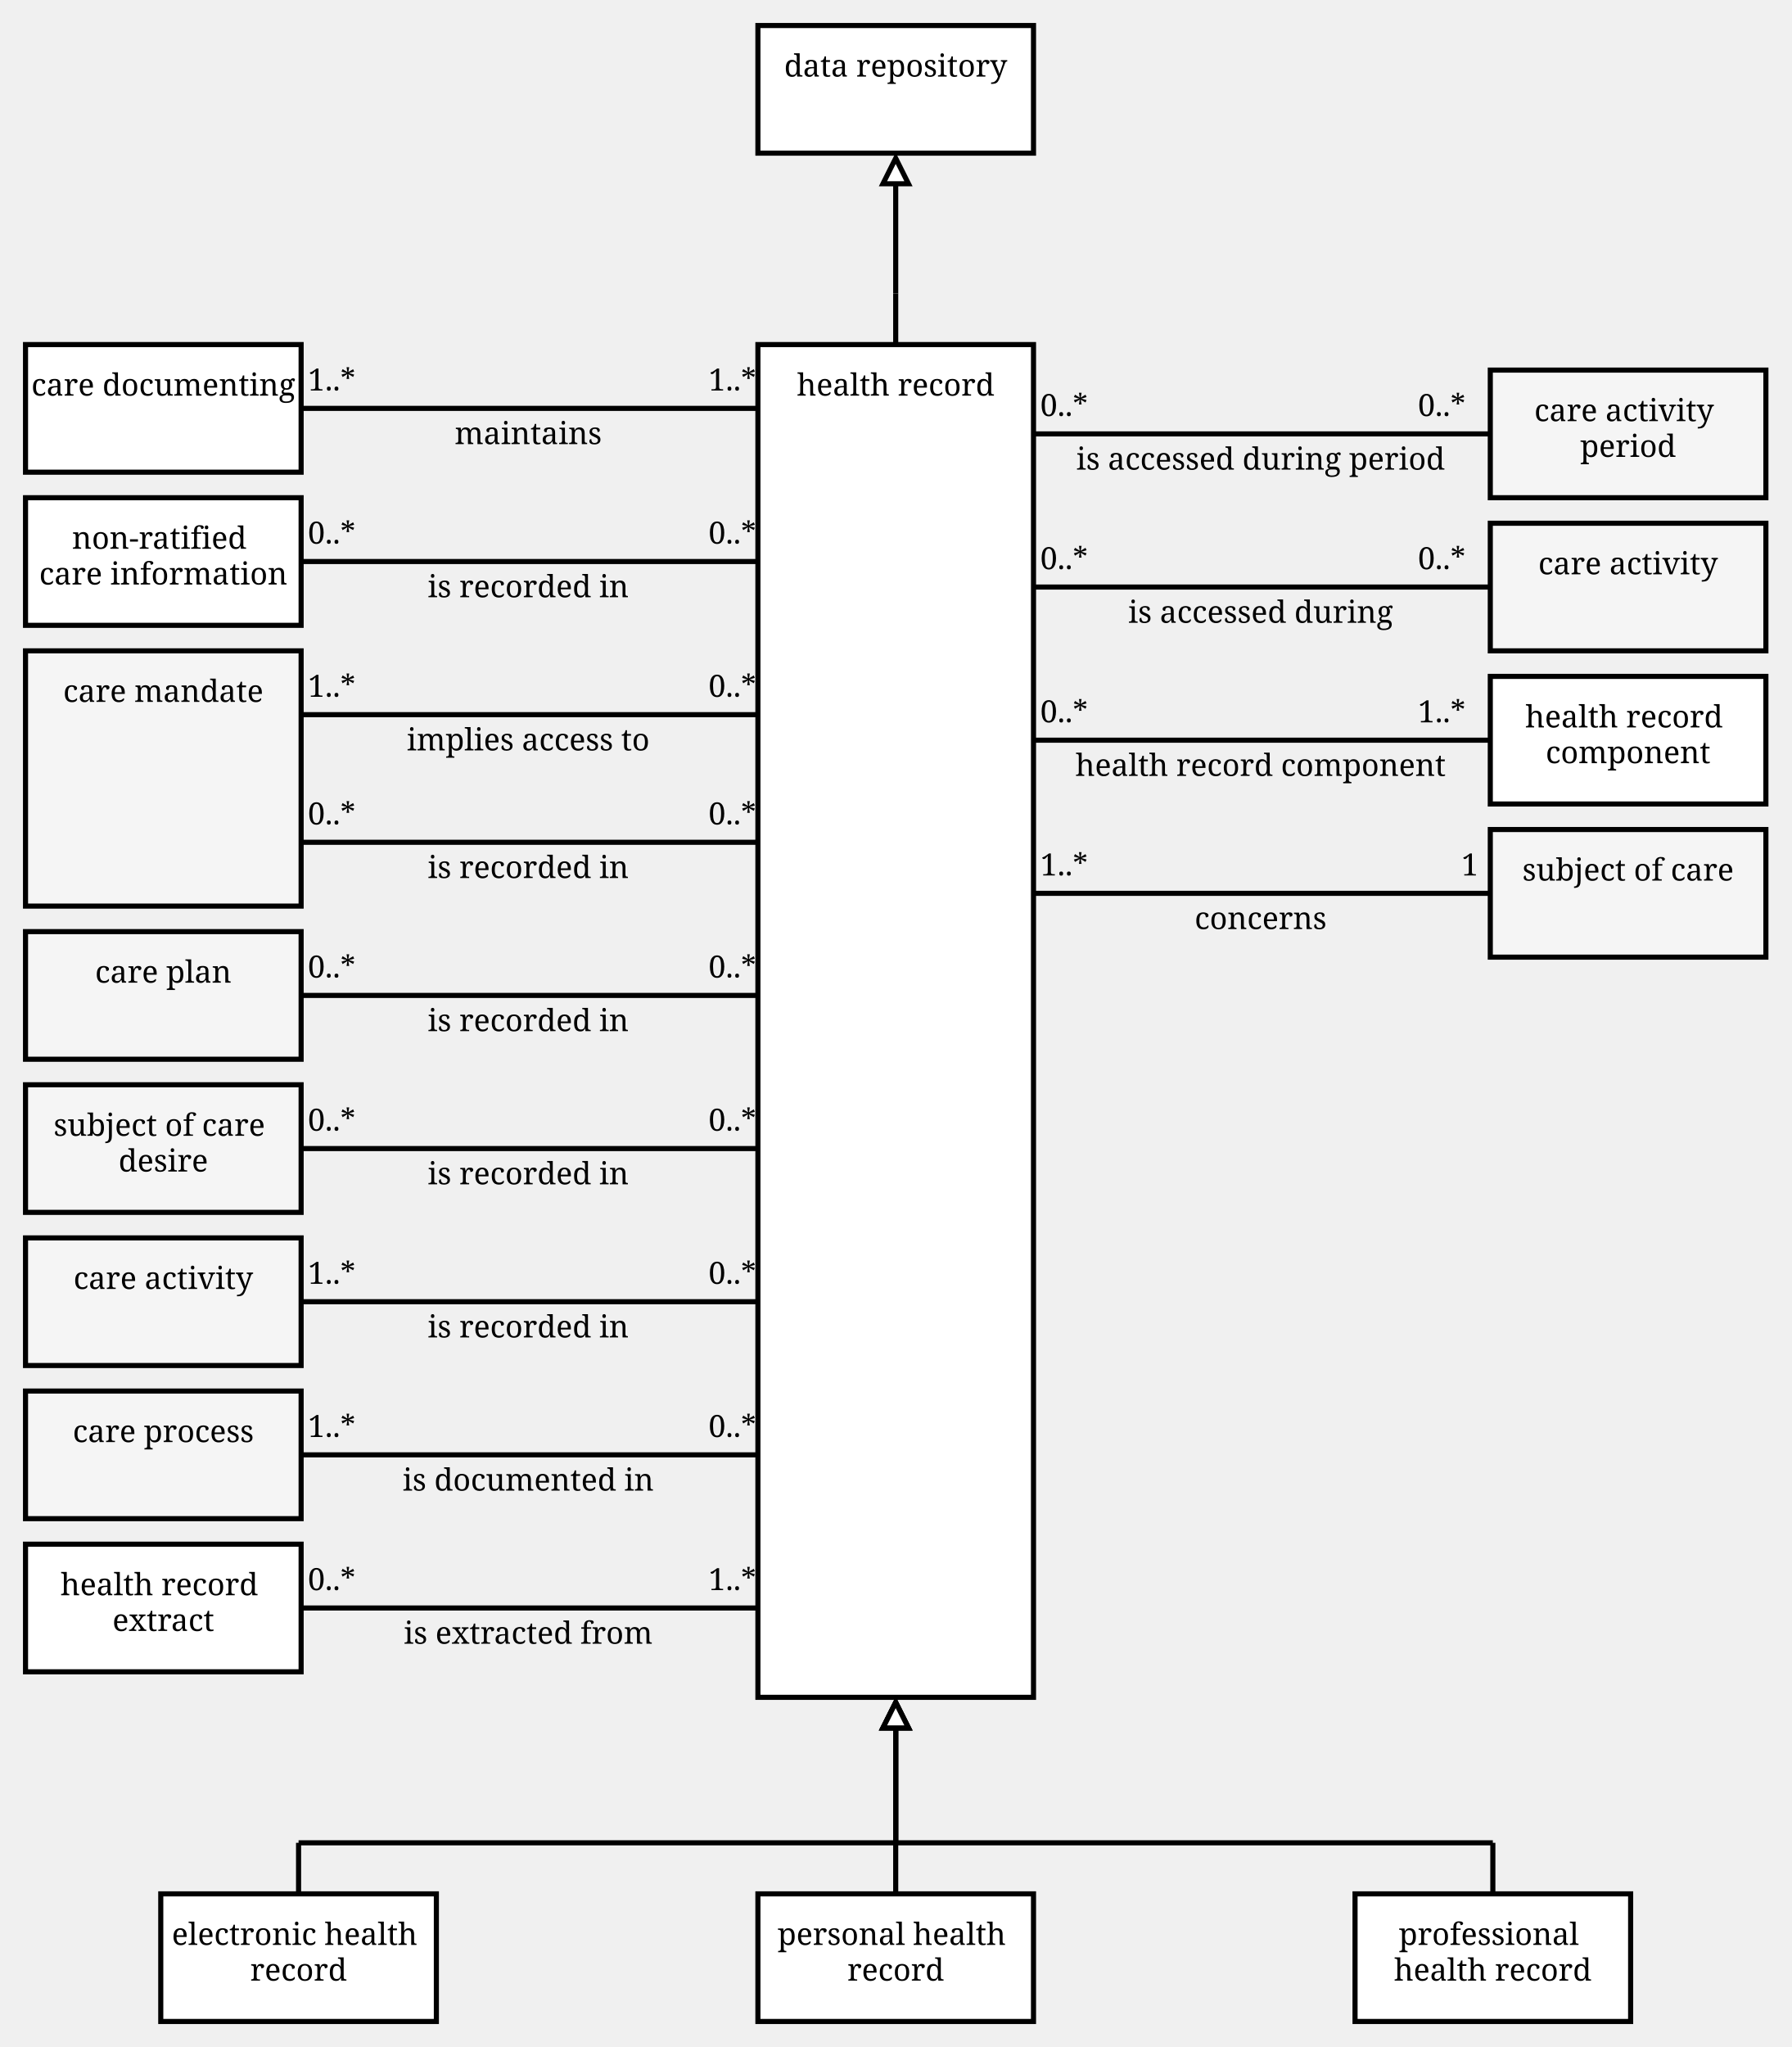
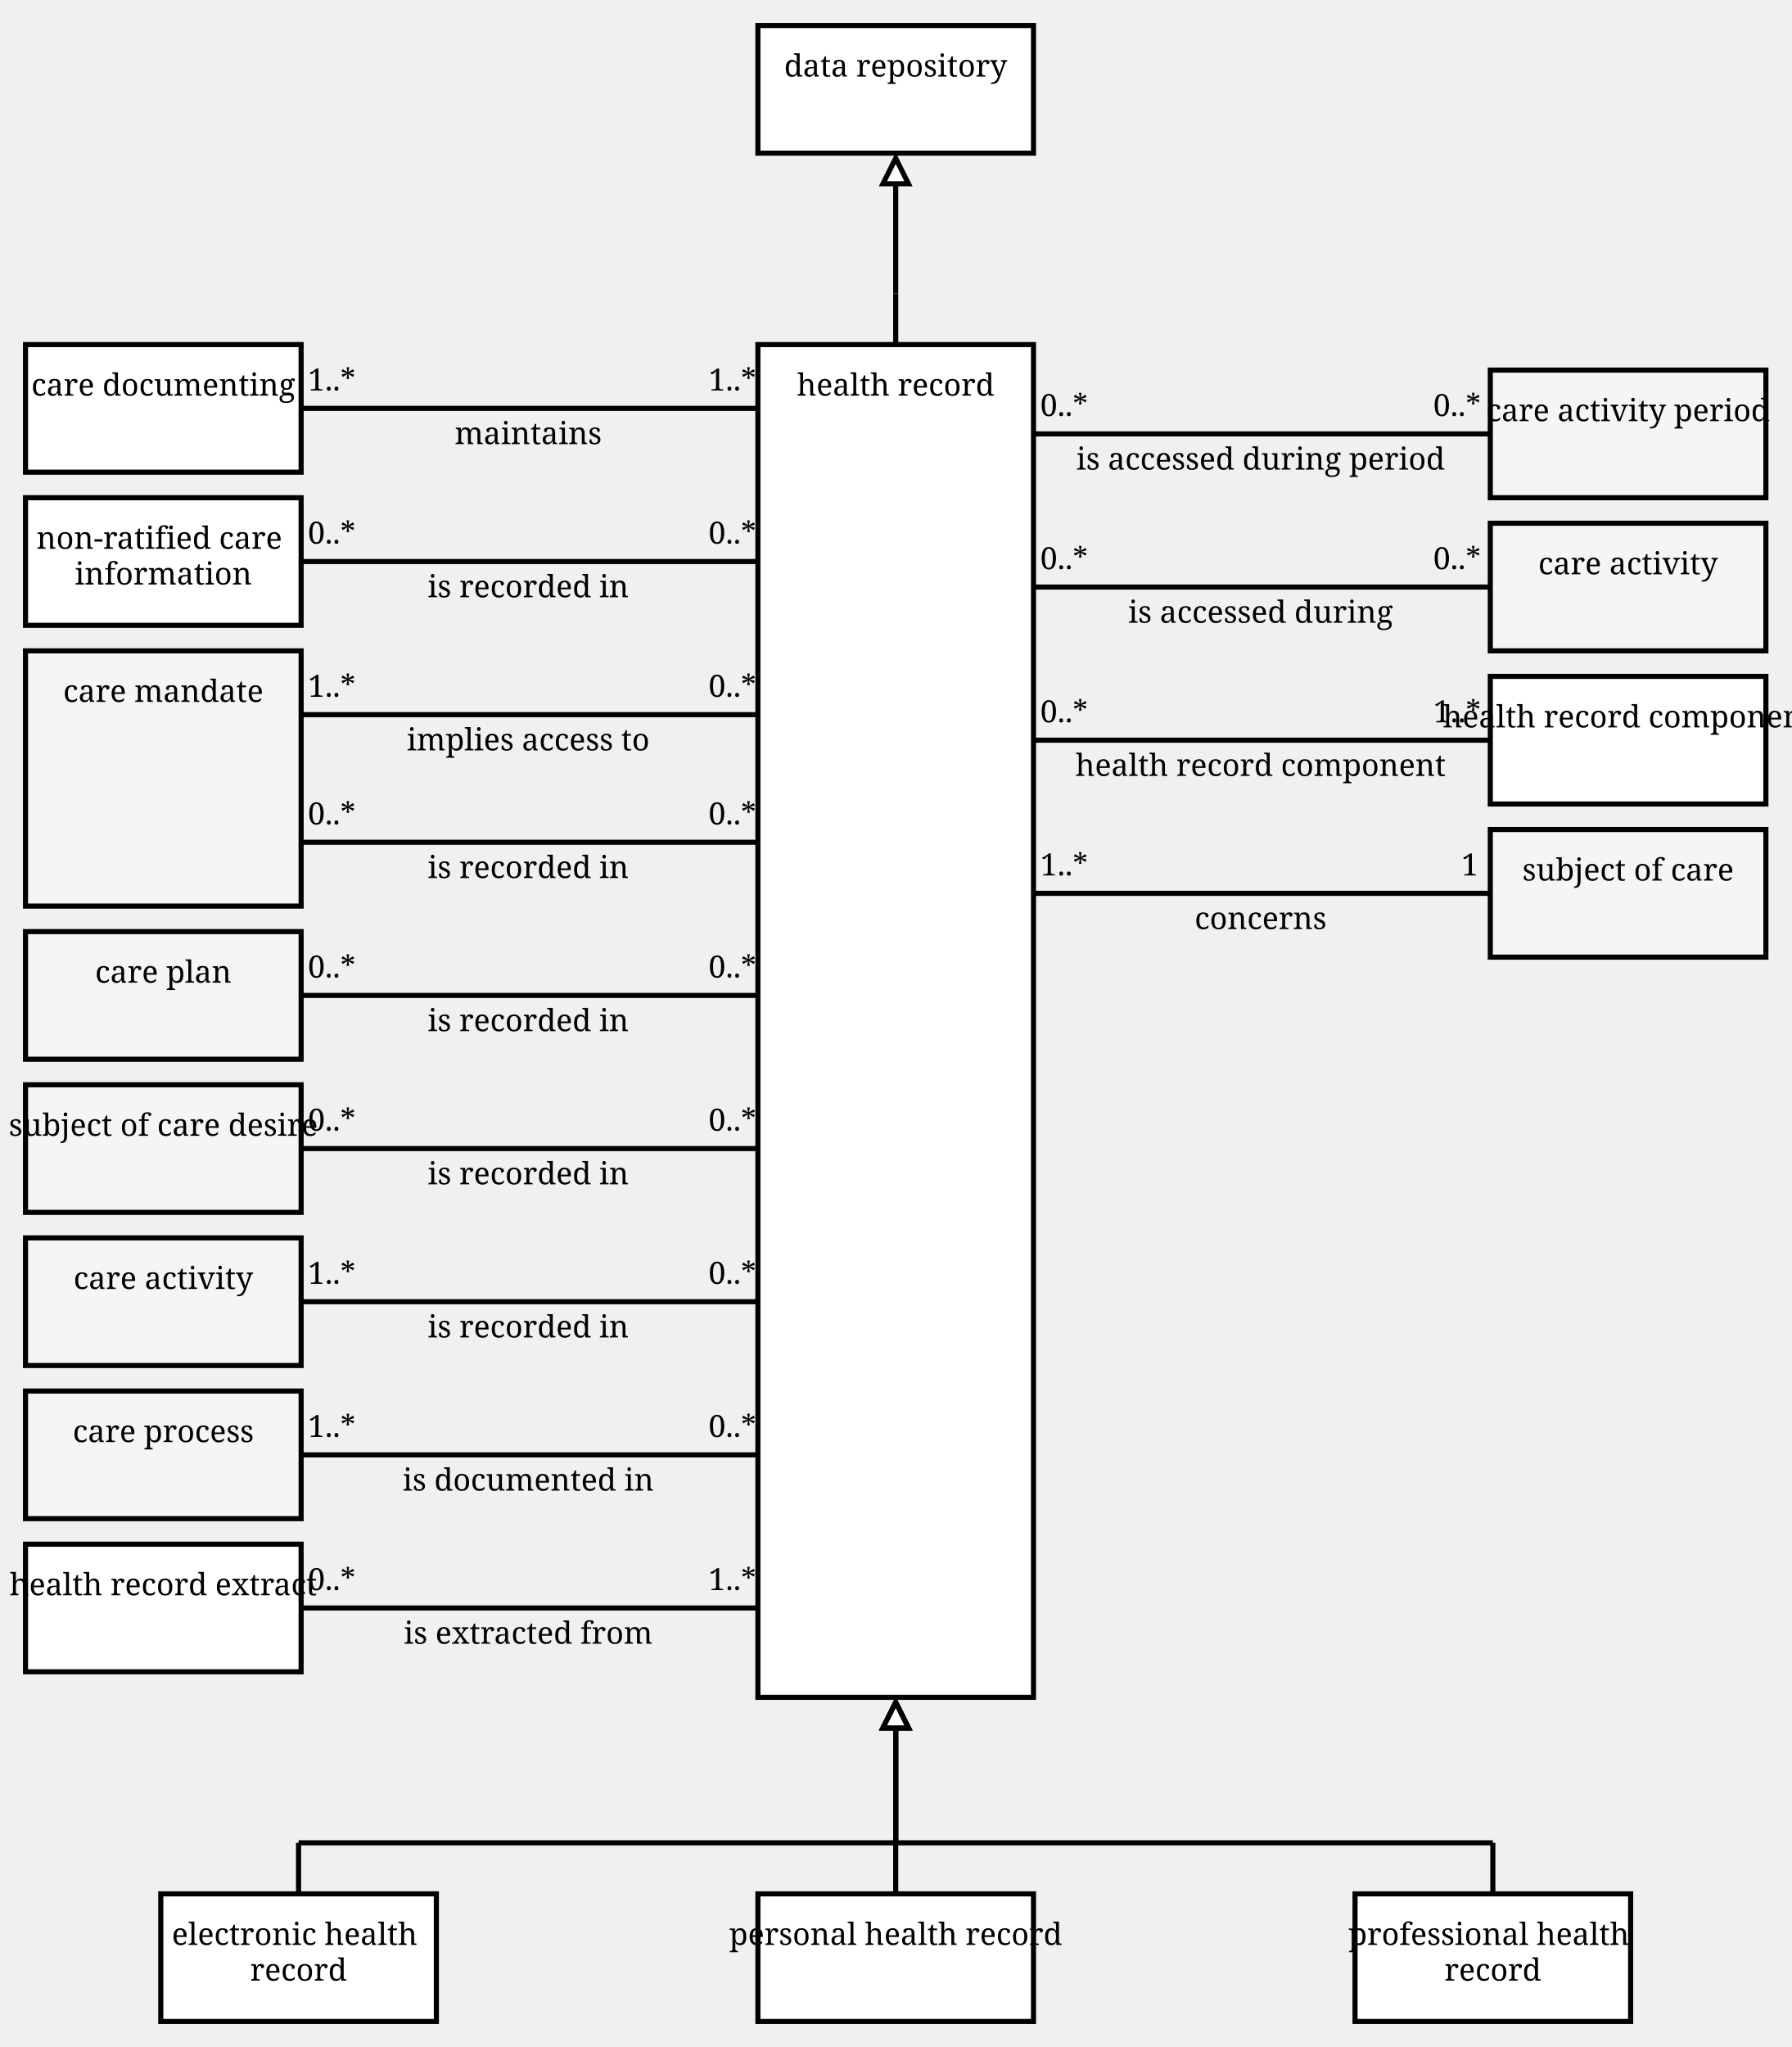
<svg xmlns="http://www.w3.org/2000/svg" xmlns:xlink="http://www.w3.org/1999/xlink" version="1.1" viewBox="0 0 702 802" aria-labelledby="title desc" role="img">
  <g>
    <a xlink:href="data repository.svg" role="link">
      <rect x="297" y="10" width="108" height="50" fill="white" stroke="black" stroke-width="2" />
      <text x="351" y="30" text-anchor="middle" font-family="Cambria" font-size="12" fill="black">
        <tspan x="351" y="30" text-anchor="middle">data repository</tspan>
      </text>
    </a>
  </g>
  <line x1="351" y1="135" x2="351" y2="115" stroke="black" stroke-width="2" />
  <line x1="351" y1="62" x2="351" y2="115" stroke="black" stroke-width="2" />
  <line x1="351" y1="115" x2="351" y2="115" stroke="black" stroke-width="2" />
  <polygon points="351,62 346,72 356,72" fill="white" stroke="black" stroke-width="2" />
  <g>
    <line x1="118" y1="160" x2="297" y2="160" stroke="black" stroke-width="2" />
    <text x="130" y="153" text-anchor="middle" font-family="Cambria" font-size="12" fill="black">
      <tspan x="130" y="153" text-anchor="middle">1..*</tspan>
    </text>
    <text x="287" y="153" text-anchor="middle" font-family="Cambria" font-size="12" fill="black">
      <tspan x="287" y="153" text-anchor="middle">1..*</tspan>
    </text>
    <text x="207" y="174" text-anchor="middle" font-family="Cambria" font-size="12" fill="black">
      <tspan x="207" y="174" text-anchor="middle">maintains</tspan>
    </text>
  </g>
  <g>
    <a xlink:href="care documenting.svg" role="link">
      <rect x="10" y="135" width="108" height="50" fill="white" stroke="black" stroke-width="2" />
      <text x="64" y="155" text-anchor="middle" font-family="Cambria" font-size="12" fill="black">
        <tspan x="64" y="155" text-anchor="middle">care documenting</tspan>
      </text>
    </a>
  </g>
  <g>
    <line x1="118" y1="220" x2="297" y2="220" stroke="black" stroke-width="2" />
    <text x="130" y="213" text-anchor="middle" font-family="Cambria" font-size="12" fill="black">
      <tspan x="130" y="213" text-anchor="middle">0..*</tspan>
    </text>
    <text x="287" y="213" text-anchor="middle" font-family="Cambria" font-size="12" fill="black">
      <tspan x="287" y="213" text-anchor="middle">0..*</tspan>
    </text>
    <text x="207" y="234" text-anchor="middle" font-family="Cambria" font-size="12" fill="black">
      <tspan x="207" y="234" text-anchor="middle">is recorded in</tspan>
    </text>
  </g>
  <g>
    <a xlink:href="non-ratified care information.svg" role="link">
      <rect x="10" y="195" width="108" height="50" fill="white" stroke="black" stroke-width="2" />
      <text x="64" y="215" text-anchor="middle" font-family="Cambria" font-size="12" fill="black">
-         <tspan x="64" y="215" text-anchor="middle">non-ratified</tspan>
-         <tspan x="64" y="229" text-anchor="middle">care information</tspan>
+         <tspan x="64" y="215" text-anchor="middle">non-ratified care</tspan>
+         <tspan x="64" y="229" text-anchor="middle">information</tspan>
      </text>
    </a>
  </g>
  <g>
    <line x1="118" y1="280" x2="297" y2="280" stroke="black" stroke-width="2" />
    <text x="130" y="273" text-anchor="middle" font-family="Cambria" font-size="12" fill="black">
      <tspan x="130" y="273" text-anchor="middle">1..*</tspan>
    </text>
    <text x="287" y="273" text-anchor="middle" font-family="Cambria" font-size="12" fill="black">
      <tspan x="287" y="273" text-anchor="middle">0..*</tspan>
    </text>
    <text x="207" y="294" text-anchor="middle" font-family="Cambria" font-size="12" fill="black">
      <tspan x="207" y="294" text-anchor="middle">implies access to</tspan>
    </text>
  </g>
  <g>
    <line x1="118" y1="330" x2="297" y2="330" stroke="black" stroke-width="2" />
    <text x="130" y="323" text-anchor="middle" font-family="Cambria" font-size="12" fill="black">
      <tspan x="130" y="323" text-anchor="middle">0..*</tspan>
    </text>
    <text x="287" y="323" text-anchor="middle" font-family="Cambria" font-size="12" fill="black">
      <tspan x="287" y="323" text-anchor="middle">0..*</tspan>
    </text>
    <text x="207" y="344" text-anchor="middle" font-family="Cambria" font-size="12" fill="black">
      <tspan x="207" y="344" text-anchor="middle">is recorded in</tspan>
    </text>
  </g>
  <g>
    <a xlink:href="care mandate.svg" role="link">
      <rect x="10" y="255" width="108" height="100" fill="whitesmoke" stroke="black" stroke-width="2" />
      <text x="64" y="275" text-anchor="middle" font-family="Cambria" font-size="12" fill="black">
        <tspan x="64" y="275" text-anchor="middle">care mandate</tspan>
      </text>
    </a>
  </g>
  <g>
    <line x1="118" y1="390" x2="297" y2="390" stroke="black" stroke-width="2" />
    <text x="130" y="383" text-anchor="middle" font-family="Cambria" font-size="12" fill="black">
      <tspan x="130" y="383" text-anchor="middle">0..*</tspan>
    </text>
    <text x="287" y="383" text-anchor="middle" font-family="Cambria" font-size="12" fill="black">
      <tspan x="287" y="383" text-anchor="middle">0..*</tspan>
    </text>
    <text x="207" y="404" text-anchor="middle" font-family="Cambria" font-size="12" fill="black">
      <tspan x="207" y="404" text-anchor="middle">is recorded in</tspan>
    </text>
  </g>
  <g>
    <a xlink:href="care plan.svg" role="link">
      <rect x="10" y="365" width="108" height="50" fill="whitesmoke" stroke="black" stroke-width="2" />
      <text x="64" y="385" text-anchor="middle" font-family="Cambria" font-size="12" fill="black">
        <tspan x="64" y="385" text-anchor="middle">care plan</tspan>
      </text>
    </a>
  </g>
  <g>
    <line x1="118" y1="450" x2="297" y2="450" stroke="black" stroke-width="2" />
    <text x="130" y="443" text-anchor="middle" font-family="Cambria" font-size="12" fill="black">
      <tspan x="130" y="443" text-anchor="middle">0..*</tspan>
    </text>
    <text x="287" y="443" text-anchor="middle" font-family="Cambria" font-size="12" fill="black">
      <tspan x="287" y="443" text-anchor="middle">0..*</tspan>
    </text>
    <text x="207" y="464" text-anchor="middle" font-family="Cambria" font-size="12" fill="black">
      <tspan x="207" y="464" text-anchor="middle">is recorded in</tspan>
    </text>
  </g>
  <g>
    <a xlink:href="subject of care desire.svg" role="link">
      <rect x="10" y="425" width="108" height="50" fill="whitesmoke" stroke="black" stroke-width="2" />
      <text x="64" y="445" text-anchor="middle" font-family="Cambria" font-size="12" fill="black">
-         <tspan x="64" y="445" text-anchor="middle">subject of care</tspan>
-         <tspan x="64" y="459" text-anchor="middle">desire</tspan>
+         <tspan x="64" y="445" text-anchor="middle">subject of care desire</tspan>
      </text>
    </a>
  </g>
  <g>
    <line x1="118" y1="510" x2="297" y2="510" stroke="black" stroke-width="2" />
    <text x="130" y="503" text-anchor="middle" font-family="Cambria" font-size="12" fill="black">
      <tspan x="130" y="503" text-anchor="middle">1..*</tspan>
    </text>
    <text x="287" y="503" text-anchor="middle" font-family="Cambria" font-size="12" fill="black">
      <tspan x="287" y="503" text-anchor="middle">0..*</tspan>
    </text>
    <text x="207" y="524" text-anchor="middle" font-family="Cambria" font-size="12" fill="black">
      <tspan x="207" y="524" text-anchor="middle">is recorded in</tspan>
    </text>
  </g>
  <g>
    <a xlink:href="care activity.svg" role="link">
      <rect x="10" y="485" width="108" height="50" fill="whitesmoke" stroke="black" stroke-width="2" />
      <text x="64" y="505" text-anchor="middle" font-family="Cambria" font-size="12" fill="black">
        <tspan x="64" y="505" text-anchor="middle">care activity</tspan>
      </text>
    </a>
  </g>
  <g>
    <line x1="118" y1="570" x2="297" y2="570" stroke="black" stroke-width="2" />
    <text x="130" y="563" text-anchor="middle" font-family="Cambria" font-size="12" fill="black">
      <tspan x="130" y="563" text-anchor="middle">1..*</tspan>
    </text>
    <text x="287" y="563" text-anchor="middle" font-family="Cambria" font-size="12" fill="black">
      <tspan x="287" y="563" text-anchor="middle">0..*</tspan>
    </text>
    <text x="207" y="584" text-anchor="middle" font-family="Cambria" font-size="12" fill="black">
      <tspan x="207" y="584" text-anchor="middle">is documented in</tspan>
    </text>
  </g>
  <g>
    <a xlink:href="care process.svg" role="link">
      <rect x="10" y="545" width="108" height="50" fill="whitesmoke" stroke="black" stroke-width="2" />
      <text x="64" y="565" text-anchor="middle" font-family="Cambria" font-size="12" fill="black">
        <tspan x="64" y="565" text-anchor="middle">care process</tspan>
      </text>
    </a>
  </g>
  <g>
    <line x1="118" y1="630" x2="297" y2="630" stroke="black" stroke-width="2" />
    <text x="130" y="623" text-anchor="middle" font-family="Cambria" font-size="12" fill="black">
      <tspan x="130" y="623" text-anchor="middle">0..*</tspan>
    </text>
    <text x="287" y="623" text-anchor="middle" font-family="Cambria" font-size="12" fill="black">
      <tspan x="287" y="623" text-anchor="middle">1..*</tspan>
    </text>
    <text x="207" y="644" text-anchor="middle" font-family="Cambria" font-size="12" fill="black">
      <tspan x="207" y="644" text-anchor="middle">is extracted from</tspan>
    </text>
  </g>
  <g>
    <a xlink:href="health record extract.svg" role="link">
      <rect x="10" y="605" width="108" height="50" fill="white" stroke="black" stroke-width="2" />
      <text x="64" y="625" text-anchor="middle" font-family="Cambria" font-size="12" fill="black">
-         <tspan x="64" y="625" text-anchor="middle">health record</tspan>
-         <tspan x="64" y="639" text-anchor="middle">extract</tspan>
+         <tspan x="64" y="625" text-anchor="middle">health record extract</tspan>
      </text>
    </a>
  </g>
  <g>
    <line x1="405" y1="170" x2="584" y2="170" stroke="black" stroke-width="2" />
    <text x="417" y="163" text-anchor="middle" font-family="Cambria" font-size="12" fill="black">
      <tspan x="417" y="163" text-anchor="middle">0..*</tspan>
    </text>
-     <text x="565" y="163" text-anchor="middle" font-family="Cambria" font-size="12" fill="black">
-       <tspan x="565" y="163" text-anchor="middle">0..*</tspan>
+     <text x="571" y="163" text-anchor="middle" font-family="Cambria" font-size="12" fill="black">
+       <tspan x="571" y="163" text-anchor="middle">0..*</tspan>
    </text>
    <text x="494" y="184" text-anchor="middle" font-family="Cambria" font-size="12" fill="black">
      <tspan x="494" y="184" text-anchor="middle">is accessed during period</tspan>
    </text>
  </g>
  <g>
    <a xlink:href="care activity period.svg" role="link">
      <rect x="584" y="145" width="108" height="50" fill="whitesmoke" stroke="black" stroke-width="2" />
      <text x="638" y="165" text-anchor="middle" font-family="Cambria" font-size="12" fill="black">
-         <tspan x="638" y="165" text-anchor="middle">care activity</tspan>
-         <tspan x="638" y="179" text-anchor="middle">period</tspan>
+         <tspan x="638" y="165" text-anchor="middle">care activity period</tspan>
      </text>
    </a>
  </g>
  <g>
    <line x1="405" y1="230" x2="584" y2="230" stroke="black" stroke-width="2" />
    <text x="417" y="223" text-anchor="middle" font-family="Cambria" font-size="12" fill="black">
      <tspan x="417" y="223" text-anchor="middle">0..*</tspan>
    </text>
-     <text x="565" y="223" text-anchor="middle" font-family="Cambria" font-size="12" fill="black">
-       <tspan x="565" y="223" text-anchor="middle">0..*</tspan>
+     <text x="571" y="223" text-anchor="middle" font-family="Cambria" font-size="12" fill="black">
+       <tspan x="571" y="223" text-anchor="middle">0..*</tspan>
    </text>
    <text x="494" y="244" text-anchor="middle" font-family="Cambria" font-size="12" fill="black">
      <tspan x="494" y="244" text-anchor="middle">is accessed during</tspan>
    </text>
  </g>
  <g>
    <a xlink:href="care activity.svg" role="link">
      <rect x="584" y="205" width="108" height="50" fill="whitesmoke" stroke="black" stroke-width="2" />
      <text x="638" y="225" text-anchor="middle" font-family="Cambria" font-size="12" fill="black">
        <tspan x="638" y="225" text-anchor="middle">care activity</tspan>
      </text>
    </a>
  </g>
  <g>
    <line x1="405" y1="290" x2="584" y2="290" stroke="black" stroke-width="2" />
    <text x="417" y="283" text-anchor="middle" font-family="Cambria" font-size="12" fill="black">
      <tspan x="417" y="283" text-anchor="middle">0..*</tspan>
    </text>
-     <text x="565" y="283" text-anchor="middle" font-family="Cambria" font-size="12" fill="black">
-       <tspan x="565" y="283" text-anchor="middle">1..*</tspan>
+     <text x="571" y="283" text-anchor="middle" font-family="Cambria" font-size="12" fill="black">
+       <tspan x="571" y="283" text-anchor="middle">1..*</tspan>
    </text>
    <text x="494" y="304" text-anchor="middle" font-family="Cambria" font-size="12" fill="black">
      <tspan x="494" y="304" text-anchor="middle">health record component</tspan>
    </text>
  </g>
  <g>
    <a xlink:href="health record component.svg" role="link">
      <rect x="584" y="265" width="108" height="50" fill="white" stroke="black" stroke-width="2" />
      <text x="638" y="285" text-anchor="middle" font-family="Cambria" font-size="12" fill="black">
-         <tspan x="638" y="285" text-anchor="middle">health record</tspan>
-         <tspan x="638" y="299" text-anchor="middle">component</tspan>
+         <tspan x="638" y="285" text-anchor="middle">health record component</tspan>
      </text>
    </a>
  </g>
  <g>
    <line x1="405" y1="350" x2="584" y2="350" stroke="black" stroke-width="2" />
    <text x="417" y="343" text-anchor="middle" font-family="Cambria" font-size="12" fill="black">
      <tspan x="417" y="343" text-anchor="middle">1..*</tspan>
    </text>
    <text x="576" y="343" text-anchor="middle" font-family="Cambria" font-size="12" fill="black">
      <tspan x="576" y="343" text-anchor="middle">1</tspan>
    </text>
    <text x="494" y="364" text-anchor="middle" font-family="Cambria" font-size="12" fill="black">
      <tspan x="494" y="364" text-anchor="middle">concerns</tspan>
    </text>
  </g>
  <g>
    <a xlink:href="subject of care.svg" role="link">
      <rect x="584" y="325" width="108" height="50" fill="whitesmoke" stroke="black" stroke-width="2" />
      <text x="638" y="345" text-anchor="middle" font-family="Cambria" font-size="12" fill="black">
        <tspan x="638" y="345" text-anchor="middle">subject of care</tspan>
      </text>
    </a>
  </g>
  <g>
    <a xlink:href="health record.svg" role="link">
      <rect x="297" y="135" width="108" height="530" fill="white" stroke="black" stroke-width="2" />
      <text x="351" y="155" text-anchor="middle" font-family="Cambria" font-size="12" fill="black">
        <tspan x="351" y="155" text-anchor="middle">health record</tspan>
      </text>
    </a>
  </g>
  <line x1="117" y1="742" x2="117" y2="722" stroke="black" stroke-width="2" />
  <line x1="351" y1="667" x2="351" y2="722" stroke="black" stroke-width="2" />
  <line x1="117" y1="722" x2="351" y2="722" stroke="black" stroke-width="2" />
  <polygon points="351,667 346,677 356,677" fill="white" stroke="black" stroke-width="2" />
  <g>
    <a xlink:href="electronic health record.svg" role="link">
      <rect x="63" y="742" width="108" height="50" fill="white" stroke="black" stroke-width="2" />
      <text x="117" y="762" text-anchor="middle" font-family="Cambria" font-size="12" fill="black">
        <tspan x="117" y="762" text-anchor="middle">electronic health</tspan>
        <tspan x="117" y="776" text-anchor="middle">record</tspan>
      </text>
    </a>
  </g>
  <line x1="351" y1="742" x2="351" y2="722" stroke="black" stroke-width="2" />
  <line x1="351" y1="667" x2="351" y2="722" stroke="black" stroke-width="2" />
  <line x1="351" y1="722" x2="351" y2="722" stroke="black" stroke-width="2" />
  <polygon points="351,667 346,677 356,677" fill="white" stroke="black" stroke-width="2" />
  <g>
    <a xlink:href="personal health record.svg" role="link">
      <rect x="297" y="742" width="108" height="50" fill="white" stroke="black" stroke-width="2" />
      <text x="351" y="762" text-anchor="middle" font-family="Cambria" font-size="12" fill="black">
-         <tspan x="351" y="762" text-anchor="middle">personal health</tspan>
-         <tspan x="351" y="776" text-anchor="middle">record</tspan>
+         <tspan x="351" y="762" text-anchor="middle">personal health record</tspan>
      </text>
    </a>
  </g>
  <line x1="585" y1="742" x2="585" y2="722" stroke="black" stroke-width="2" />
  <line x1="351" y1="667" x2="351" y2="722" stroke="black" stroke-width="2" />
  <line x1="585" y1="722" x2="351" y2="722" stroke="black" stroke-width="2" />
  <polygon points="351,667 346,677 356,677" fill="white" stroke="black" stroke-width="2" />
  <g>
    <a xlink:href="professional health record.svg" role="link">
      <rect x="531" y="742" width="108" height="50" fill="white" stroke="black" stroke-width="2" />
      <text x="585" y="762" text-anchor="middle" font-family="Cambria" font-size="12" fill="black">
-         <tspan x="585" y="762" text-anchor="middle">professional</tspan>
-         <tspan x="585" y="776" text-anchor="middle">health record</tspan>
+         <tspan x="585" y="762" text-anchor="middle">professional health</tspan>
+         <tspan x="585" y="776" text-anchor="middle">record</tspan>
      </text>
    </a>
  </g>
</svg>
